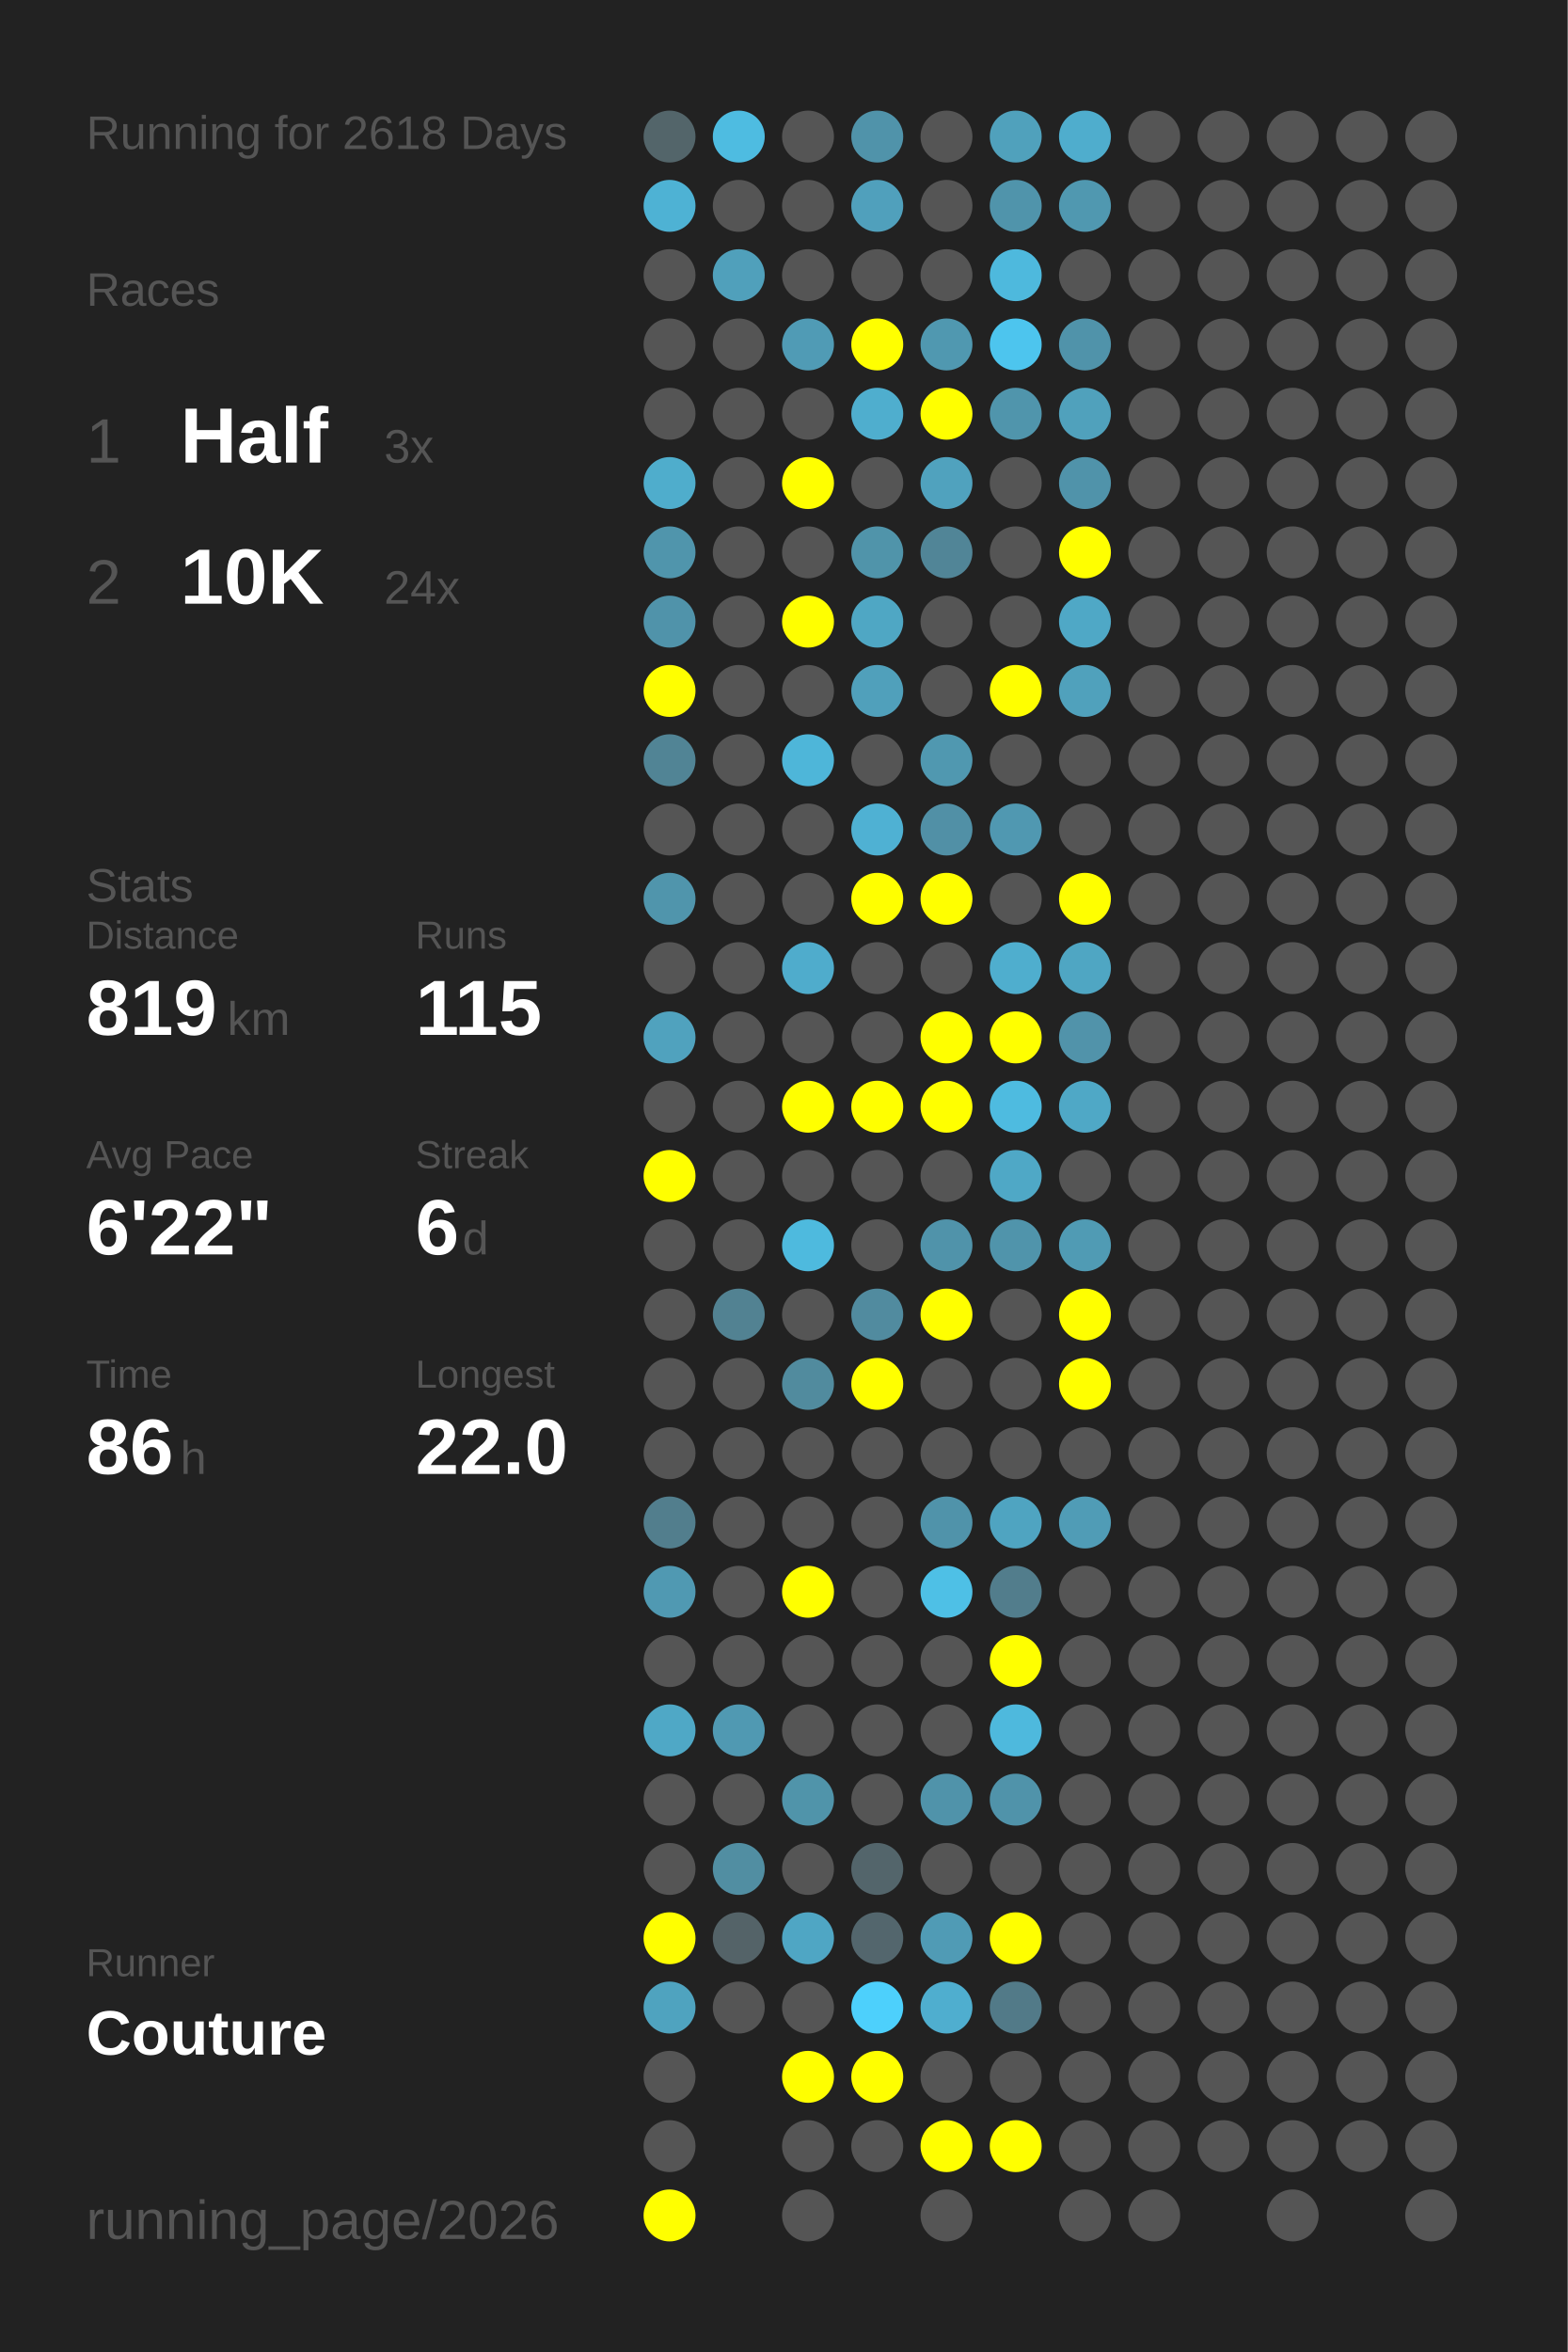
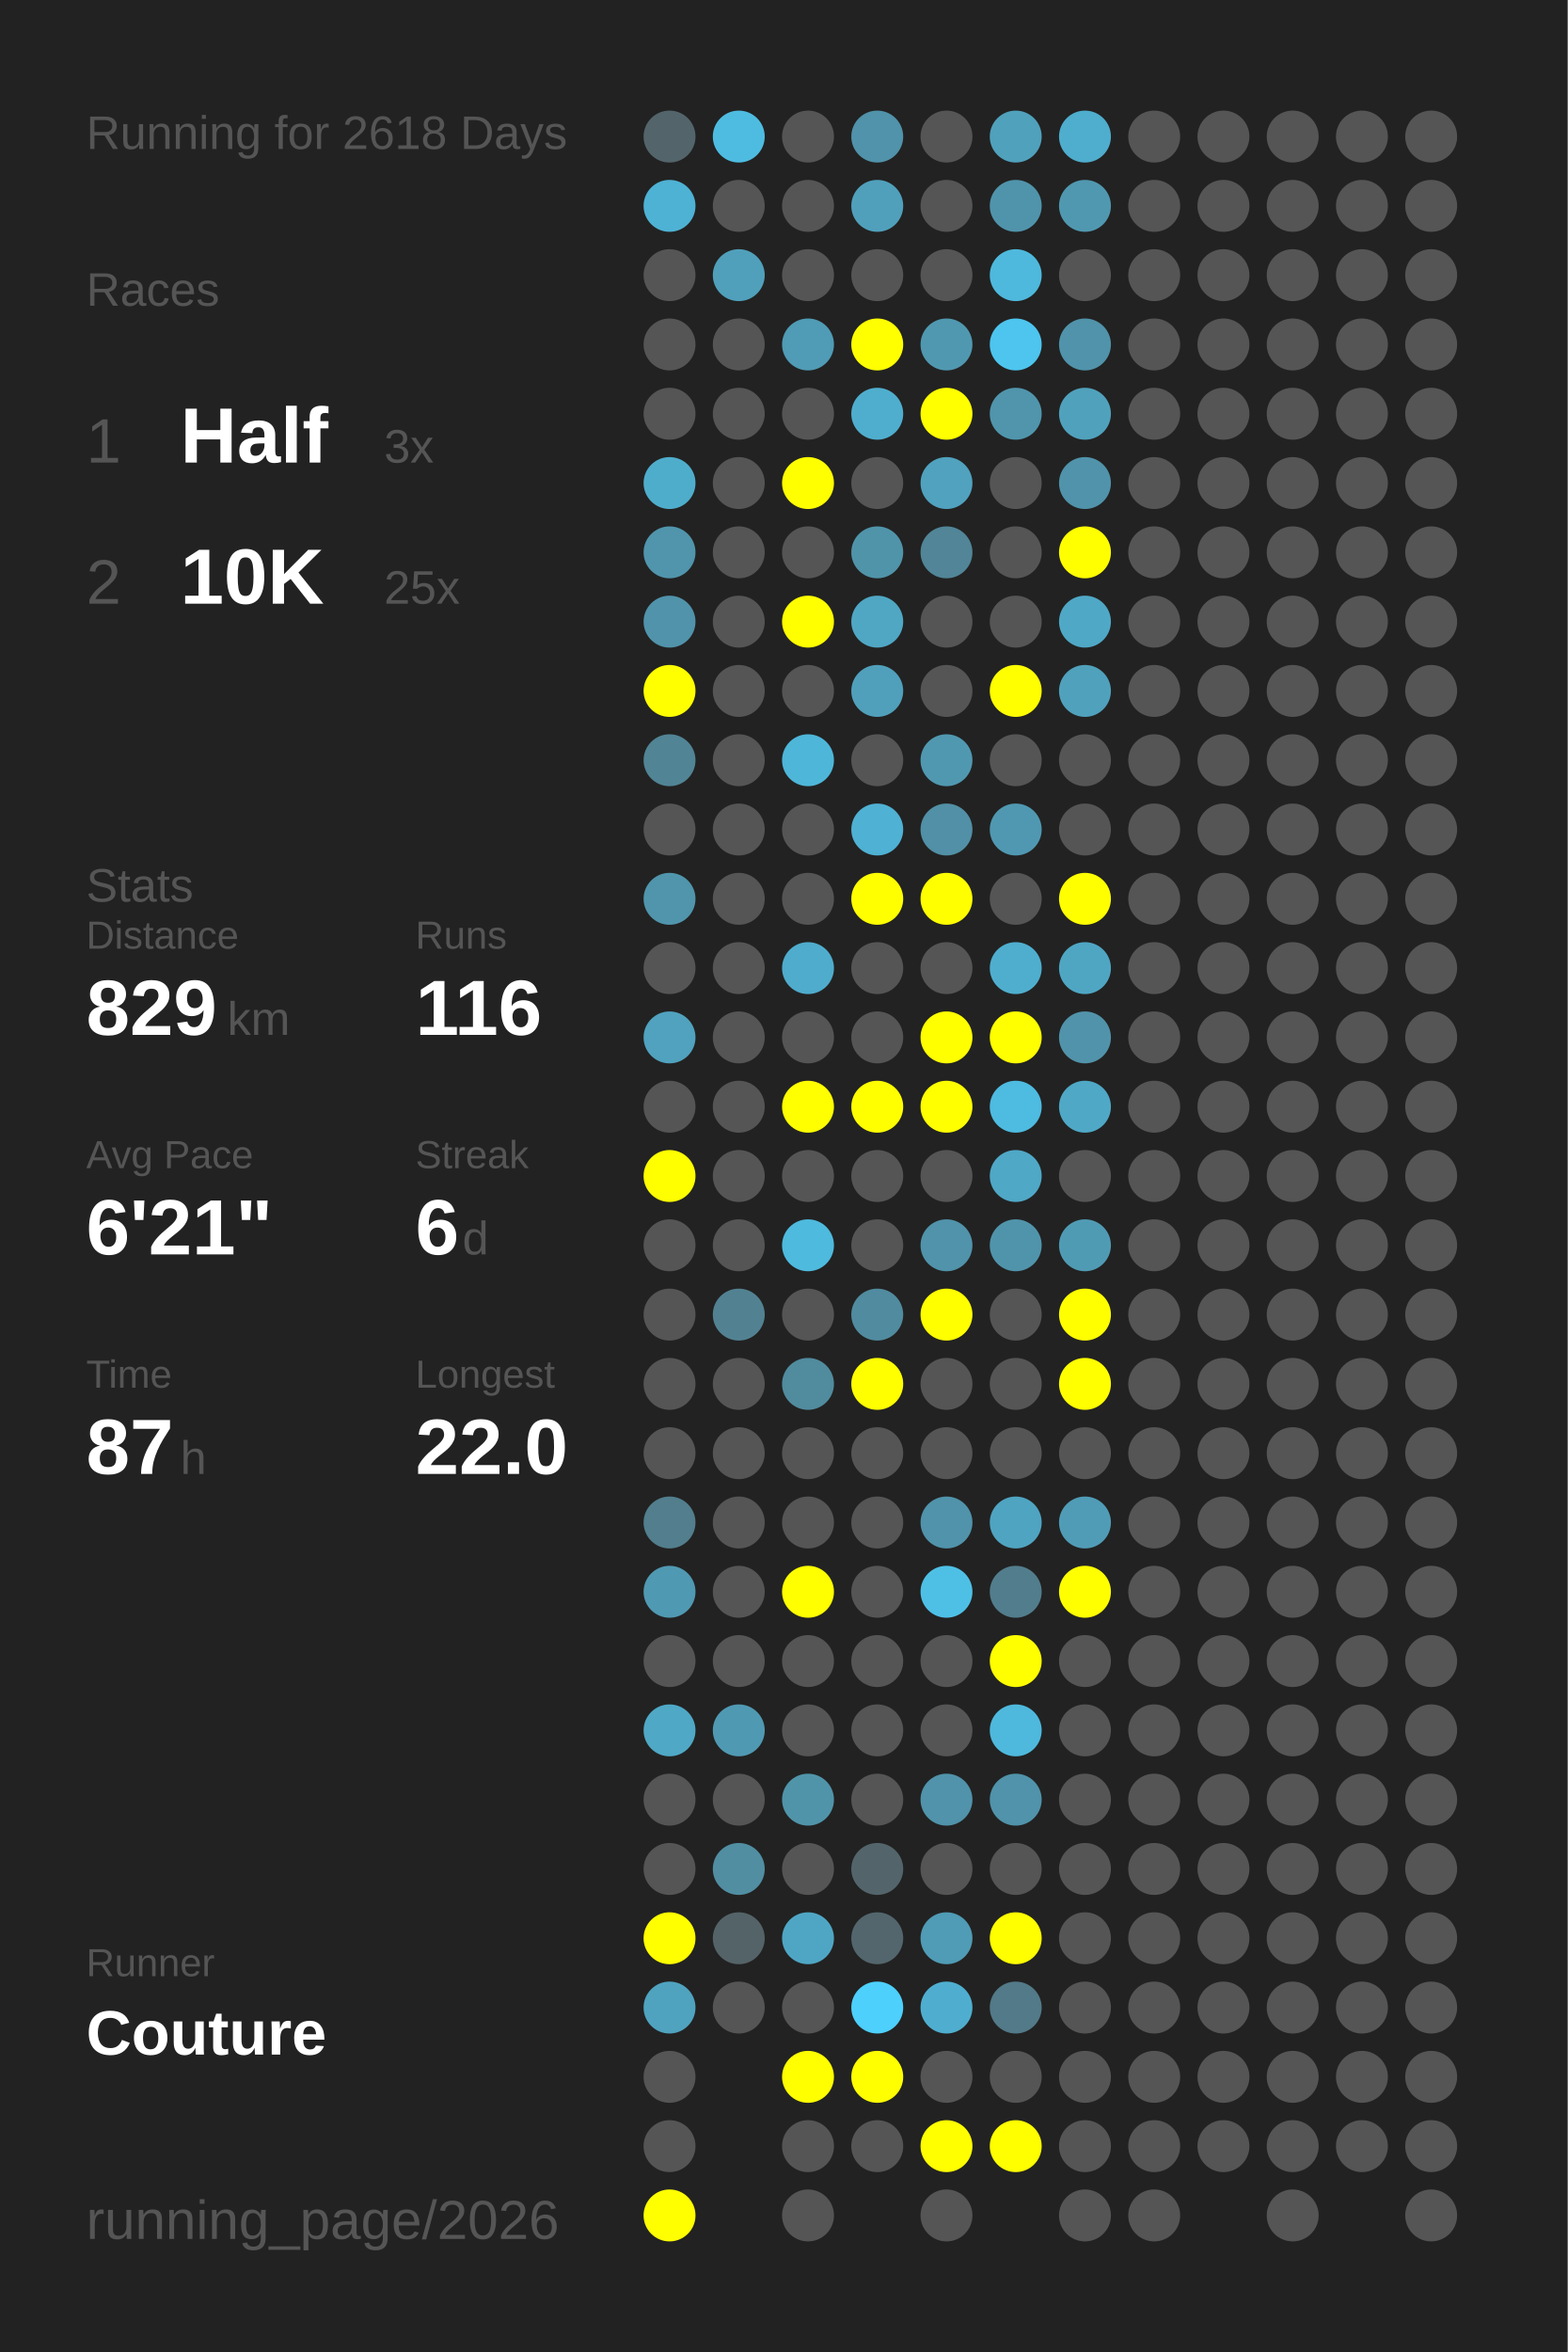
<svg xmlns="http://www.w3.org/2000/svg" baseProfile="full" height="300mm" version="1.1" viewBox="0,0,200,300" width="200mm">
  <defs />
  <rect fill="#222222" height="300" width="200" x="0" y="0" />
  <text fill="#555555" style="font-size:6px; font-family:Arial;" x="11" y="19">Running for 2618 Days</text>
  <text fill="#555555" style="font-size:6px; font-family:Arial;" x="11" y="39">Races</text>
  <text fill="#555555" style="font-size:8px; font-family:Arial;" x="11" y="59">1</text>
  <text fill="#FFFFFF" style="font-size:10px; font-family:Arial; font-weight:bold;" x="23" y="59">Half</text>
  <text fill="#555555" style="font-size:6px; font-family:Arial;" x="49" y="59">3x</text>
  <text fill="#555555" style="font-size:8px; font-family:Arial;" x="11" y="77">2</text>
  <text fill="#FFFFFF" style="font-size:10px; font-family:Arial; font-weight:bold;" x="23" y="77">10K</text>
-   <text fill="#555555" style="font-size:6px; font-family:Arial;" x="49" y="77">24x</text>
+   <text fill="#555555" style="font-size:6px; font-family:Arial;" x="49" y="77">25x</text>
  <text fill="#555555" style="font-size:6px; font-family:Arial;" x="11" y="115">Stats</text>
  <text fill="#555555" style="font-size:5px; font-family:Arial;" x="11" y="121">Distance</text>
-   <text fill="#FFFFFF" style="font-size:10px; font-family:Arial; font-weight:bold;" x="11" y="132">819</text>
+   <text fill="#FFFFFF" style="font-size:10px; font-family:Arial; font-weight:bold;" x="11" y="132">829</text>
  <text fill="#555555" style="font-size:6px; font-family:Arial;" x="29" y="132">km</text>
  <text fill="#555555" style="font-size:5px; font-family:Arial;" x="53" y="121">Runs</text>
-   <text fill="#FFFFFF" style="font-size:10px; font-family:Arial; font-weight:bold;" x="53" y="132">115</text>
+   <text fill="#FFFFFF" style="font-size:10px; font-family:Arial; font-weight:bold;" x="53" y="132">116</text>
  <text fill="#555555" style="font-size:5px; font-family:Arial;" x="11" y="149">Avg Pace</text>
-   <text fill="#FFFFFF" style="font-size:10px; font-family:Arial; font-weight:bold;" x="11" y="160">6'22"</text>
+   <text fill="#FFFFFF" style="font-size:10px; font-family:Arial; font-weight:bold;" x="11" y="160">6'21"</text>
  <text fill="#555555" style="font-size:5px; font-family:Arial;" x="53" y="149">Streak</text>
  <text fill="#FFFFFF" style="font-size:10px; font-family:Arial; font-weight:bold;" x="53" y="160">6</text>
  <text fill="#555555" style="font-size:6px; font-family:Arial;" x="59" y="160">d</text>
  <text fill="#555555" style="font-size:5px; font-family:Arial;" x="11" y="177">Time</text>
-   <text fill="#FFFFFF" style="font-size:10px; font-family:Arial; font-weight:bold;" x="11" y="188">86</text>
+   <text fill="#FFFFFF" style="font-size:10px; font-family:Arial; font-weight:bold;" x="11" y="188">87</text>
  <text fill="#555555" style="font-size:6px; font-family:Arial;" x="23" y="188">h</text>
  <text fill="#555555" style="font-size:5px; font-family:Arial;" x="53" y="177">Longest</text>
  <text fill="#FFFFFF" style="font-size:10px; font-family:Arial; font-weight:bold;" x="53" y="188">22.0</text>
  <text fill="#555555" style="font-size:5px; font-family:Arial;" x="11" y="252.065">Runner</text>
  <text fill="#FFFFFF" style="font-size:8px; font-family:Arial; font-weight:bold;" x="11" y="262.065">Couture</text>
  <text fill="#555555" style="font-size:7px; font-family:Arial;" x="11" y="285.581">running_page/2026</text>
  <circle cx="85.417" cy="17.419" fill="#53656a" r="3.312" />
  <circle cx="85.417" cy="26.258" fill="#4eb2d4" r="3.312" />
  <circle cx="85.417" cy="35.097" fill="#555555" r="3.312" />
  <circle cx="85.417" cy="43.935" fill="#555555" r="3.312" />
  <circle cx="85.417" cy="52.774" fill="#555555" r="3.312" />
  <circle cx="85.417" cy="61.613" fill="#4fadcc" r="3.312" />
  <circle cx="85.417" cy="70.452" fill="#5095ac" r="3.312" />
  <circle cx="85.417" cy="79.29" fill="#5093aa" r="3.312" />
  <circle cx="85.417" cy="88.129" fill="#FFFF00" r="3.312" />
  <circle cx="85.417" cy="96.968" fill="#518495" r="3.312" />
  <circle cx="85.417" cy="105.806" fill="#555555" r="3.312" />
  <circle cx="85.417" cy="114.645" fill="#5095ac" r="3.312" />
  <circle cx="85.417" cy="123.484" fill="#555555" r="3.312" />
  <circle cx="85.417" cy="132.323" fill="#50a2be" r="3.312" />
  <circle cx="85.417" cy="141.161" fill="#555555" r="3.312" />
  <circle cx="85.417" cy="150" fill="#FFFF00" r="3.312" />
  <circle cx="85.417" cy="158.839" fill="#555555" r="3.312" />
  <circle cx="85.417" cy="167.677" fill="#555555" r="3.312" />
  <circle cx="85.417" cy="176.516" fill="#555555" r="3.312" />
  <circle cx="85.417" cy="185.355" fill="#555555" r="3.312" />
  <circle cx="85.417" cy="194.194" fill="#527e8d" r="3.312" />
  <circle cx="85.417" cy="203.032" fill="#5099b2" r="3.312" />
  <circle cx="85.417" cy="211.871" fill="#555555" r="3.312" />
  <circle cx="85.417" cy="220.71" fill="#4fa8c6" r="3.312" />
  <circle cx="85.417" cy="229.548" fill="#555555" r="3.312" />
  <circle cx="85.417" cy="238.387" fill="#555555" r="3.312" />
  <circle cx="85.417" cy="247.226" fill="#FFFF00" r="3.312" />
  <circle cx="85.417" cy="256.065" fill="#4fa3bf" r="3.312" />
  <circle cx="85.417" cy="264.903" fill="#555555" r="3.312" />
  <circle cx="85.417" cy="273.742" fill="#555555" r="3.312" />
  <circle cx="85.417" cy="282.581" fill="#FFFF00" r="3.312" />
  <circle cx="94.25" cy="17.419" fill="#4ebce1" r="3.312" />
  <circle cx="94.25" cy="26.258" fill="#555555" r="3.312" />
  <circle cx="94.25" cy="35.097" fill="#50a0bb" r="3.312" />
  <circle cx="94.25" cy="43.935" fill="#555555" r="3.312" />
  <circle cx="94.25" cy="52.774" fill="#555555" r="3.312" />
  <circle cx="94.25" cy="61.613" fill="#555555" r="3.312" />
  <circle cx="94.25" cy="70.452" fill="#555555" r="3.312" />
  <circle cx="94.25" cy="79.29" fill="#555555" r="3.312" />
  <circle cx="94.25" cy="88.129" fill="#555555" r="3.312" />
  <circle cx="94.25" cy="96.968" fill="#555555" r="3.312" />
  <circle cx="94.25" cy="105.806" fill="#555555" r="3.312" />
  <circle cx="94.25" cy="114.645" fill="#555555" r="3.312" />
  <circle cx="94.25" cy="123.484" fill="#555555" r="3.312" />
  <circle cx="94.25" cy="132.323" fill="#555555" r="3.312" />
  <circle cx="94.25" cy="141.161" fill="#555555" r="3.312" />
  <circle cx="94.25" cy="150" fill="#555555" r="3.312" />
  <circle cx="94.25" cy="158.839" fill="#555555" r="3.312" />
  <circle cx="94.25" cy="167.677" fill="#528292" r="3.312" />
  <circle cx="94.25" cy="176.516" fill="#555555" r="3.312" />
  <circle cx="94.25" cy="185.355" fill="#555555" r="3.312" />
  <circle cx="94.25" cy="194.194" fill="#555555" r="3.312" />
  <circle cx="94.25" cy="203.032" fill="#555555" r="3.312" />
  <circle cx="94.25" cy="211.871" fill="#555555" r="3.312" />
  <circle cx="94.25" cy="220.71" fill="#5099b2" r="3.312" />
  <circle cx="94.25" cy="229.548" fill="#555555" r="3.312" />
  <circle cx="94.25" cy="238.387" fill="#518ea2" r="3.312" />
  <circle cx="94.25" cy="247.226" fill="#546368" r="3.312" />
  <circle cx="94.25" cy="256.065" fill="#555555" r="3.312" />
  <circle cx="103.083" cy="17.419" fill="#555555" r="3.312" />
  <circle cx="103.083" cy="26.258" fill="#555555" r="3.312" />
  <circle cx="103.083" cy="35.097" fill="#555555" r="3.312" />
  <circle cx="103.083" cy="43.935" fill="#509bb5" r="3.312" />
  <circle cx="103.083" cy="52.774" fill="#555555" r="3.312" />
  <circle cx="103.083" cy="61.613" fill="#FFFF00" r="3.312" />
  <circle cx="103.083" cy="70.452" fill="#555555" r="3.312" />
  <circle cx="103.083" cy="79.29" fill="#FFFF00" r="3.312" />
  <circle cx="103.083" cy="88.129" fill="#555555" r="3.312" />
  <circle cx="103.083" cy="96.968" fill="#4eb6d9" r="3.312" />
  <circle cx="103.083" cy="105.806" fill="#555555" r="3.312" />
  <circle cx="103.083" cy="114.645" fill="#555555" r="3.312" />
  <circle cx="103.083" cy="123.484" fill="#4faccc" r="3.312" />
  <circle cx="103.083" cy="132.323" fill="#555555" r="3.312" />
  <circle cx="103.083" cy="141.161" fill="#FFFF00" r="3.312" />
  <circle cx="103.083" cy="150" fill="#555555" r="3.312" />
  <circle cx="103.083" cy="158.839" fill="#4ebade" r="3.312" />
  <circle cx="103.083" cy="167.677" fill="#555555" r="3.312" />
  <circle cx="103.083" cy="176.516" fill="#518b9e" r="3.312" />
  <circle cx="103.083" cy="185.355" fill="#555555" r="3.312" />
  <circle cx="103.083" cy="194.194" fill="#555555" r="3.312" />
  <circle cx="103.083" cy="203.032" fill="#FFFF00" r="3.312" />
  <circle cx="103.083" cy="211.871" fill="#555555" r="3.312" />
  <circle cx="103.083" cy="220.71" fill="#555555" r="3.312" />
  <circle cx="103.083" cy="229.548" fill="#5094aa" r="3.312" />
  <circle cx="103.083" cy="238.387" fill="#555555" r="3.312" />
  <circle cx="103.083" cy="247.226" fill="#4fa6c4" r="3.312" />
  <circle cx="103.083" cy="256.065" fill="#555555" r="3.312" />
  <circle cx="103.083" cy="264.903" fill="#FFFF00" r="3.312" />
  <circle cx="103.083" cy="273.742" fill="#555555" r="3.312" />
  <circle cx="103.083" cy="282.581" fill="#555555" r="3.312" />
  <circle cx="111.917" cy="17.419" fill="#5093aa" r="3.312" />
  <circle cx="111.917" cy="26.258" fill="#50a0bc" r="3.312" />
  <circle cx="111.917" cy="35.097" fill="#555555" r="3.312" />
  <circle cx="111.917" cy="43.935" fill="#FFFF00" r="3.312" />
  <circle cx="111.917" cy="52.774" fill="#4faece" r="3.312" />
  <circle cx="111.917" cy="61.613" fill="#555555" r="3.312" />
  <circle cx="111.917" cy="70.452" fill="#5094aa" r="3.312" />
  <circle cx="111.917" cy="79.29" fill="#4fa7c4" r="3.312" />
  <circle cx="111.917" cy="88.129" fill="#50a0bb" r="3.312" />
  <circle cx="111.917" cy="96.968" fill="#555555" r="3.312" />
  <circle cx="111.917" cy="105.806" fill="#4fb1d3" r="3.312" />
  <circle cx="111.917" cy="114.645" fill="#FFFF00" r="3.312" />
  <circle cx="111.917" cy="123.484" fill="#555555" r="3.312" />
  <circle cx="111.917" cy="132.323" fill="#555555" r="3.312" />
  <circle cx="111.917" cy="141.161" fill="#FFFF00" r="3.312" />
  <circle cx="111.917" cy="150" fill="#555555" r="3.312" />
  <circle cx="111.917" cy="158.839" fill="#555555" r="3.312" />
  <circle cx="111.917" cy="167.677" fill="#518b9f" r="3.312" />
  <circle cx="111.917" cy="176.516" fill="#FFFF00" r="3.312" />
  <circle cx="111.917" cy="185.355" fill="#555555" r="3.312" />
  <circle cx="111.917" cy="194.194" fill="#555555" r="3.312" />
  <circle cx="111.917" cy="203.032" fill="#555555" r="3.312" />
  <circle cx="111.917" cy="211.871" fill="#555555" r="3.312" />
  <circle cx="111.917" cy="220.71" fill="#555555" r="3.312" />
  <circle cx="111.917" cy="229.548" fill="#555555" r="3.312" />
  <circle cx="111.917" cy="238.387" fill="#53656b" r="3.312" />
  <circle cx="111.917" cy="247.226" fill="#53666d" r="3.312" />
  <circle cx="111.917" cy="256.065" fill="#4dd0fc" r="3.312" />
  <circle cx="111.917" cy="264.903" fill="#FFFF00" r="3.312" />
  <circle cx="111.917" cy="273.742" fill="#555555" r="3.312" />
  <circle cx="120.75" cy="17.419" fill="#555555" r="3.312" />
  <circle cx="120.75" cy="26.258" fill="#555555" r="3.312" />
  <circle cx="120.75" cy="35.097" fill="#555555" r="3.312" />
  <circle cx="120.75" cy="43.935" fill="#5098b0" r="3.312" />
  <circle cx="120.75" cy="52.774" fill="#FFFF00" r="3.312" />
  <circle cx="120.75" cy="61.613" fill="#50a2be" r="3.312" />
  <circle cx="120.75" cy="70.452" fill="#518597" r="3.312" />
  <circle cx="120.75" cy="79.29" fill="#555555" r="3.312" />
  <circle cx="120.75" cy="88.129" fill="#555555" r="3.312" />
  <circle cx="120.75" cy="96.968" fill="#5098b0" r="3.312" />
  <circle cx="120.75" cy="105.806" fill="#5190a6" r="3.312" />
  <circle cx="120.75" cy="114.645" fill="#FFFF00" r="3.312" />
  <circle cx="120.75" cy="123.484" fill="#555555" r="3.312" />
  <circle cx="120.75" cy="132.323" fill="#FFFF00" r="3.312" />
  <circle cx="120.75" cy="141.161" fill="#FFFF00" r="3.312" />
  <circle cx="120.75" cy="150" fill="#555555" r="3.312" />
  <circle cx="120.75" cy="158.839" fill="#5093aa" r="3.312" />
  <circle cx="120.75" cy="167.677" fill="#FFFF00" r="3.312" />
  <circle cx="120.75" cy="176.516" fill="#555555" r="3.312" />
  <circle cx="120.75" cy="185.355" fill="#555555" r="3.312" />
  <circle cx="120.75" cy="194.194" fill="#5093aa" r="3.312" />
  <circle cx="120.75" cy="203.032" fill="#4ec0e6" r="3.312" />
  <circle cx="120.75" cy="211.871" fill="#555555" r="3.312" />
  <circle cx="120.75" cy="220.71" fill="#555555" r="3.312" />
  <circle cx="120.75" cy="229.548" fill="#5093aa" r="3.312" />
  <circle cx="120.75" cy="238.387" fill="#555555" r="3.312" />
  <circle cx="120.75" cy="247.226" fill="#509bb5" r="3.312" />
  <circle cx="120.75" cy="256.065" fill="#4faecf" r="3.312" />
  <circle cx="120.75" cy="264.903" fill="#555555" r="3.312" />
  <circle cx="120.75" cy="273.742" fill="#FFFF00" r="3.312" />
  <circle cx="120.75" cy="282.581" fill="#555555" r="3.312" />
  <circle cx="129.583" cy="17.419" fill="#50a1bc" r="3.312" />
  <circle cx="129.583" cy="26.258" fill="#5094ab" r="3.312" />
  <circle cx="129.583" cy="35.097" fill="#4eb9dd" r="3.312" />
  <circle cx="129.583" cy="43.935" fill="#4dc5ee" r="3.312" />
  <circle cx="129.583" cy="52.774" fill="#5095ac" r="3.312" />
  <circle cx="129.583" cy="61.613" fill="#555555" r="3.312" />
  <circle cx="129.583" cy="70.452" fill="#555555" r="3.312" />
  <circle cx="129.583" cy="79.29" fill="#555555" r="3.312" />
  <circle cx="129.583" cy="88.129" fill="#FFFF00" r="3.312" />
  <circle cx="129.583" cy="96.968" fill="#555555" r="3.312" />
  <circle cx="129.583" cy="105.806" fill="#5098b1" r="3.312" />
  <circle cx="129.583" cy="114.645" fill="#555555" r="3.312" />
  <circle cx="129.583" cy="123.484" fill="#4faece" r="3.312" />
  <circle cx="129.583" cy="132.323" fill="#FFFF00" r="3.312" />
  <circle cx="129.583" cy="141.161" fill="#4ebbe0" r="3.312" />
  <circle cx="129.583" cy="150" fill="#4fa8c6" r="3.312" />
  <circle cx="129.583" cy="158.839" fill="#5094ab" r="3.312" />
  <circle cx="129.583" cy="167.677" fill="#555555" r="3.312" />
  <circle cx="129.583" cy="176.516" fill="#555555" r="3.312" />
  <circle cx="129.583" cy="185.355" fill="#555555" r="3.312" />
  <circle cx="129.583" cy="194.194" fill="#4fa4c1" r="3.312" />
  <circle cx="129.583" cy="203.032" fill="#527d8c" r="3.312" />
  <circle cx="129.583" cy="211.871" fill="#FFFF00" r="3.312" />
  <circle cx="129.583" cy="220.71" fill="#4eb9dd" r="3.312" />
  <circle cx="129.583" cy="229.548" fill="#5093aa" r="3.312" />
  <circle cx="129.583" cy="238.387" fill="#555555" r="3.312" />
  <circle cx="129.583" cy="247.226" fill="#FFFF00" r="3.312" />
  <circle cx="129.583" cy="256.065" fill="#527a88" r="3.312" />
  <circle cx="129.583" cy="264.903" fill="#555555" r="3.312" />
  <circle cx="129.583" cy="273.742" fill="#FFFF00" r="3.312" />
  <circle cx="138.417" cy="17.419" fill="#4fadcd" r="3.312" />
  <circle cx="138.417" cy="26.258" fill="#5098b0" r="3.312" />
  <circle cx="138.417" cy="35.097" fill="#555555" r="3.312" />
  <circle cx="138.417" cy="43.935" fill="#5093aa" r="3.312" />
  <circle cx="138.417" cy="52.774" fill="#50a1bc" r="3.312" />
  <circle cx="138.417" cy="61.613" fill="#5093aa" r="3.312" />
  <circle cx="138.417" cy="70.452" fill="#FFFF00" r="3.312" />
  <circle cx="138.417" cy="79.29" fill="#4fa8c6" r="3.312" />
  <circle cx="138.417" cy="88.129" fill="#50a1bc" r="3.312" />
  <circle cx="138.417" cy="96.968" fill="#555555" r="3.312" />
  <circle cx="138.417" cy="105.806" fill="#555555" r="3.312" />
  <circle cx="138.417" cy="114.645" fill="#FFFF00" r="3.312" />
  <circle cx="138.417" cy="123.484" fill="#4fa6c3" r="3.312" />
  <circle cx="138.417" cy="132.323" fill="#5193aa" r="3.312" />
  <circle cx="138.417" cy="141.161" fill="#4fa8c6" r="3.312" />
  <circle cx="138.417" cy="150" fill="#555555" r="3.312" />
  <circle cx="138.417" cy="158.839" fill="#509bb4" r="3.312" />
  <circle cx="138.417" cy="167.677" fill="#FFFF00" r="3.312" />
  <circle cx="138.417" cy="176.516" fill="#FFFF00" r="3.312" />
  <circle cx="138.417" cy="185.355" fill="#555555" r="3.312" />
  <circle cx="138.417" cy="194.194" fill="#509cb6" r="3.312" />
-   <circle cx="138.417" cy="203.032" fill="#555555" r="3.312" />
+   <circle cx="138.417" cy="203.032" fill="#FFFF00" r="3.312" />
  <circle cx="138.417" cy="211.871" fill="#555555" r="3.312" />
  <circle cx="138.417" cy="220.71" fill="#555555" r="3.312" />
  <circle cx="138.417" cy="229.548" fill="#555555" r="3.312" />
  <circle cx="138.417" cy="238.387" fill="#555555" r="3.312" />
  <circle cx="138.417" cy="247.226" fill="#555555" r="3.312" />
  <circle cx="138.417" cy="256.065" fill="#555555" r="3.312" />
  <circle cx="138.417" cy="264.903" fill="#555555" r="3.312" />
  <circle cx="138.417" cy="273.742" fill="#555555" r="3.312" />
  <circle cx="138.417" cy="282.581" fill="#555555" r="3.312" />
  <circle cx="147.25" cy="17.419" fill="#555555" r="3.312" />
  <circle cx="147.25" cy="26.258" fill="#555555" r="3.312" />
  <circle cx="147.25" cy="35.097" fill="#555555" r="3.312" />
  <circle cx="147.25" cy="43.935" fill="#555555" r="3.312" />
  <circle cx="147.25" cy="52.774" fill="#555555" r="3.312" />
  <circle cx="147.25" cy="61.613" fill="#555555" r="3.312" />
  <circle cx="147.25" cy="70.452" fill="#555555" r="3.312" />
  <circle cx="147.25" cy="79.29" fill="#555555" r="3.312" />
  <circle cx="147.25" cy="88.129" fill="#555555" r="3.312" />
  <circle cx="147.25" cy="96.968" fill="#555555" r="3.312" />
  <circle cx="147.25" cy="105.806" fill="#555555" r="3.312" />
  <circle cx="147.25" cy="114.645" fill="#555555" r="3.312" />
  <circle cx="147.25" cy="123.484" fill="#555555" r="3.312" />
  <circle cx="147.25" cy="132.323" fill="#555555" r="3.312" />
  <circle cx="147.25" cy="141.161" fill="#555555" r="3.312" />
  <circle cx="147.25" cy="150" fill="#555555" r="3.312" />
  <circle cx="147.25" cy="158.839" fill="#555555" r="3.312" />
  <circle cx="147.25" cy="167.677" fill="#555555" r="3.312" />
  <circle cx="147.25" cy="176.516" fill="#555555" r="3.312" />
  <circle cx="147.25" cy="185.355" fill="#555555" r="3.312" />
  <circle cx="147.25" cy="194.194" fill="#555555" r="3.312" />
  <circle cx="147.25" cy="203.032" fill="#555555" r="3.312" />
  <circle cx="147.25" cy="211.871" fill="#555555" r="3.312" />
  <circle cx="147.25" cy="220.71" fill="#555555" r="3.312" />
  <circle cx="147.25" cy="229.548" fill="#555555" r="3.312" />
  <circle cx="147.25" cy="238.387" fill="#555555" r="3.312" />
  <circle cx="147.25" cy="247.226" fill="#555555" r="3.312" />
  <circle cx="147.25" cy="256.065" fill="#555555" r="3.312" />
  <circle cx="147.25" cy="264.903" fill="#555555" r="3.312" />
  <circle cx="147.25" cy="273.742" fill="#555555" r="3.312" />
  <circle cx="147.25" cy="282.581" fill="#555555" r="3.312" />
  <circle cx="156.083" cy="17.419" fill="#555555" r="3.312" />
  <circle cx="156.083" cy="26.258" fill="#555555" r="3.312" />
  <circle cx="156.083" cy="35.097" fill="#555555" r="3.312" />
  <circle cx="156.083" cy="43.935" fill="#555555" r="3.312" />
  <circle cx="156.083" cy="52.774" fill="#555555" r="3.312" />
  <circle cx="156.083" cy="61.613" fill="#555555" r="3.312" />
  <circle cx="156.083" cy="70.452" fill="#555555" r="3.312" />
  <circle cx="156.083" cy="79.29" fill="#555555" r="3.312" />
  <circle cx="156.083" cy="88.129" fill="#555555" r="3.312" />
  <circle cx="156.083" cy="96.968" fill="#555555" r="3.312" />
  <circle cx="156.083" cy="105.806" fill="#555555" r="3.312" />
  <circle cx="156.083" cy="114.645" fill="#555555" r="3.312" />
  <circle cx="156.083" cy="123.484" fill="#555555" r="3.312" />
  <circle cx="156.083" cy="132.323" fill="#555555" r="3.312" />
  <circle cx="156.083" cy="141.161" fill="#555555" r="3.312" />
  <circle cx="156.083" cy="150" fill="#555555" r="3.312" />
  <circle cx="156.083" cy="158.839" fill="#555555" r="3.312" />
  <circle cx="156.083" cy="167.677" fill="#555555" r="3.312" />
  <circle cx="156.083" cy="176.516" fill="#555555" r="3.312" />
  <circle cx="156.083" cy="185.355" fill="#555555" r="3.312" />
  <circle cx="156.083" cy="194.194" fill="#555555" r="3.312" />
  <circle cx="156.083" cy="203.032" fill="#555555" r="3.312" />
  <circle cx="156.083" cy="211.871" fill="#555555" r="3.312" />
  <circle cx="156.083" cy="220.71" fill="#555555" r="3.312" />
  <circle cx="156.083" cy="229.548" fill="#555555" r="3.312" />
  <circle cx="156.083" cy="238.387" fill="#555555" r="3.312" />
  <circle cx="156.083" cy="247.226" fill="#555555" r="3.312" />
  <circle cx="156.083" cy="256.065" fill="#555555" r="3.312" />
  <circle cx="156.083" cy="264.903" fill="#555555" r="3.312" />
  <circle cx="156.083" cy="273.742" fill="#555555" r="3.312" />
  <circle cx="164.917" cy="17.419" fill="#555555" r="3.312" />
  <circle cx="164.917" cy="26.258" fill="#555555" r="3.312" />
  <circle cx="164.917" cy="35.097" fill="#555555" r="3.312" />
  <circle cx="164.917" cy="43.935" fill="#555555" r="3.312" />
  <circle cx="164.917" cy="52.774" fill="#555555" r="3.312" />
  <circle cx="164.917" cy="61.613" fill="#555555" r="3.312" />
  <circle cx="164.917" cy="70.452" fill="#555555" r="3.312" />
  <circle cx="164.917" cy="79.29" fill="#555555" r="3.312" />
  <circle cx="164.917" cy="88.129" fill="#555555" r="3.312" />
  <circle cx="164.917" cy="96.968" fill="#555555" r="3.312" />
  <circle cx="164.917" cy="105.806" fill="#555555" r="3.312" />
  <circle cx="164.917" cy="114.645" fill="#555555" r="3.312" />
  <circle cx="164.917" cy="123.484" fill="#555555" r="3.312" />
  <circle cx="164.917" cy="132.323" fill="#555555" r="3.312" />
  <circle cx="164.917" cy="141.161" fill="#555555" r="3.312" />
  <circle cx="164.917" cy="150" fill="#555555" r="3.312" />
  <circle cx="164.917" cy="158.839" fill="#555555" r="3.312" />
  <circle cx="164.917" cy="167.677" fill="#555555" r="3.312" />
  <circle cx="164.917" cy="176.516" fill="#555555" r="3.312" />
  <circle cx="164.917" cy="185.355" fill="#555555" r="3.312" />
  <circle cx="164.917" cy="194.194" fill="#555555" r="3.312" />
  <circle cx="164.917" cy="203.032" fill="#555555" r="3.312" />
  <circle cx="164.917" cy="211.871" fill="#555555" r="3.312" />
  <circle cx="164.917" cy="220.71" fill="#555555" r="3.312" />
  <circle cx="164.917" cy="229.548" fill="#555555" r="3.312" />
  <circle cx="164.917" cy="238.387" fill="#555555" r="3.312" />
  <circle cx="164.917" cy="247.226" fill="#555555" r="3.312" />
  <circle cx="164.917" cy="256.065" fill="#555555" r="3.312" />
  <circle cx="164.917" cy="264.903" fill="#555555" r="3.312" />
  <circle cx="164.917" cy="273.742" fill="#555555" r="3.312" />
  <circle cx="164.917" cy="282.581" fill="#555555" r="3.312" />
  <circle cx="173.75" cy="17.419" fill="#555555" r="3.312" />
  <circle cx="173.75" cy="26.258" fill="#555555" r="3.312" />
  <circle cx="173.75" cy="35.097" fill="#555555" r="3.312" />
  <circle cx="173.75" cy="43.935" fill="#555555" r="3.312" />
  <circle cx="173.75" cy="52.774" fill="#555555" r="3.312" />
  <circle cx="173.75" cy="61.613" fill="#555555" r="3.312" />
  <circle cx="173.75" cy="70.452" fill="#555555" r="3.312" />
  <circle cx="173.75" cy="79.29" fill="#555555" r="3.312" />
  <circle cx="173.75" cy="88.129" fill="#555555" r="3.312" />
  <circle cx="173.75" cy="96.968" fill="#555555" r="3.312" />
  <circle cx="173.75" cy="105.806" fill="#555555" r="3.312" />
  <circle cx="173.75" cy="114.645" fill="#555555" r="3.312" />
  <circle cx="173.75" cy="123.484" fill="#555555" r="3.312" />
  <circle cx="173.75" cy="132.323" fill="#555555" r="3.312" />
  <circle cx="173.75" cy="141.161" fill="#555555" r="3.312" />
  <circle cx="173.75" cy="150" fill="#555555" r="3.312" />
  <circle cx="173.75" cy="158.839" fill="#555555" r="3.312" />
  <circle cx="173.75" cy="167.677" fill="#555555" r="3.312" />
  <circle cx="173.75" cy="176.516" fill="#555555" r="3.312" />
  <circle cx="173.75" cy="185.355" fill="#555555" r="3.312" />
  <circle cx="173.75" cy="194.194" fill="#555555" r="3.312" />
  <circle cx="173.75" cy="203.032" fill="#555555" r="3.312" />
  <circle cx="173.75" cy="211.871" fill="#555555" r="3.312" />
  <circle cx="173.75" cy="220.71" fill="#555555" r="3.312" />
  <circle cx="173.75" cy="229.548" fill="#555555" r="3.312" />
  <circle cx="173.75" cy="238.387" fill="#555555" r="3.312" />
  <circle cx="173.75" cy="247.226" fill="#555555" r="3.312" />
  <circle cx="173.75" cy="256.065" fill="#555555" r="3.312" />
  <circle cx="173.75" cy="264.903" fill="#555555" r="3.312" />
  <circle cx="173.75" cy="273.742" fill="#555555" r="3.312" />
  <circle cx="182.583" cy="17.419" fill="#555555" r="3.312" />
  <circle cx="182.583" cy="26.258" fill="#555555" r="3.312" />
  <circle cx="182.583" cy="35.097" fill="#555555" r="3.312" />
  <circle cx="182.583" cy="43.935" fill="#555555" r="3.312" />
  <circle cx="182.583" cy="52.774" fill="#555555" r="3.312" />
  <circle cx="182.583" cy="61.613" fill="#555555" r="3.312" />
  <circle cx="182.583" cy="70.452" fill="#555555" r="3.312" />
  <circle cx="182.583" cy="79.29" fill="#555555" r="3.312" />
  <circle cx="182.583" cy="88.129" fill="#555555" r="3.312" />
  <circle cx="182.583" cy="96.968" fill="#555555" r="3.312" />
  <circle cx="182.583" cy="105.806" fill="#555555" r="3.312" />
  <circle cx="182.583" cy="114.645" fill="#555555" r="3.312" />
  <circle cx="182.583" cy="123.484" fill="#555555" r="3.312" />
  <circle cx="182.583" cy="132.323" fill="#555555" r="3.312" />
  <circle cx="182.583" cy="141.161" fill="#555555" r="3.312" />
  <circle cx="182.583" cy="150" fill="#555555" r="3.312" />
  <circle cx="182.583" cy="158.839" fill="#555555" r="3.312" />
  <circle cx="182.583" cy="167.677" fill="#555555" r="3.312" />
  <circle cx="182.583" cy="176.516" fill="#555555" r="3.312" />
  <circle cx="182.583" cy="185.355" fill="#555555" r="3.312" />
  <circle cx="182.583" cy="194.194" fill="#555555" r="3.312" />
  <circle cx="182.583" cy="203.032" fill="#555555" r="3.312" />
  <circle cx="182.583" cy="211.871" fill="#555555" r="3.312" />
  <circle cx="182.583" cy="220.71" fill="#555555" r="3.312" />
  <circle cx="182.583" cy="229.548" fill="#555555" r="3.312" />
  <circle cx="182.583" cy="238.387" fill="#555555" r="3.312" />
  <circle cx="182.583" cy="247.226" fill="#555555" r="3.312" />
  <circle cx="182.583" cy="256.065" fill="#555555" r="3.312" />
  <circle cx="182.583" cy="264.903" fill="#555555" r="3.312" />
  <circle cx="182.583" cy="273.742" fill="#555555" r="3.312" />
  <circle cx="182.583" cy="282.581" fill="#555555" r="3.312" />
</svg>
